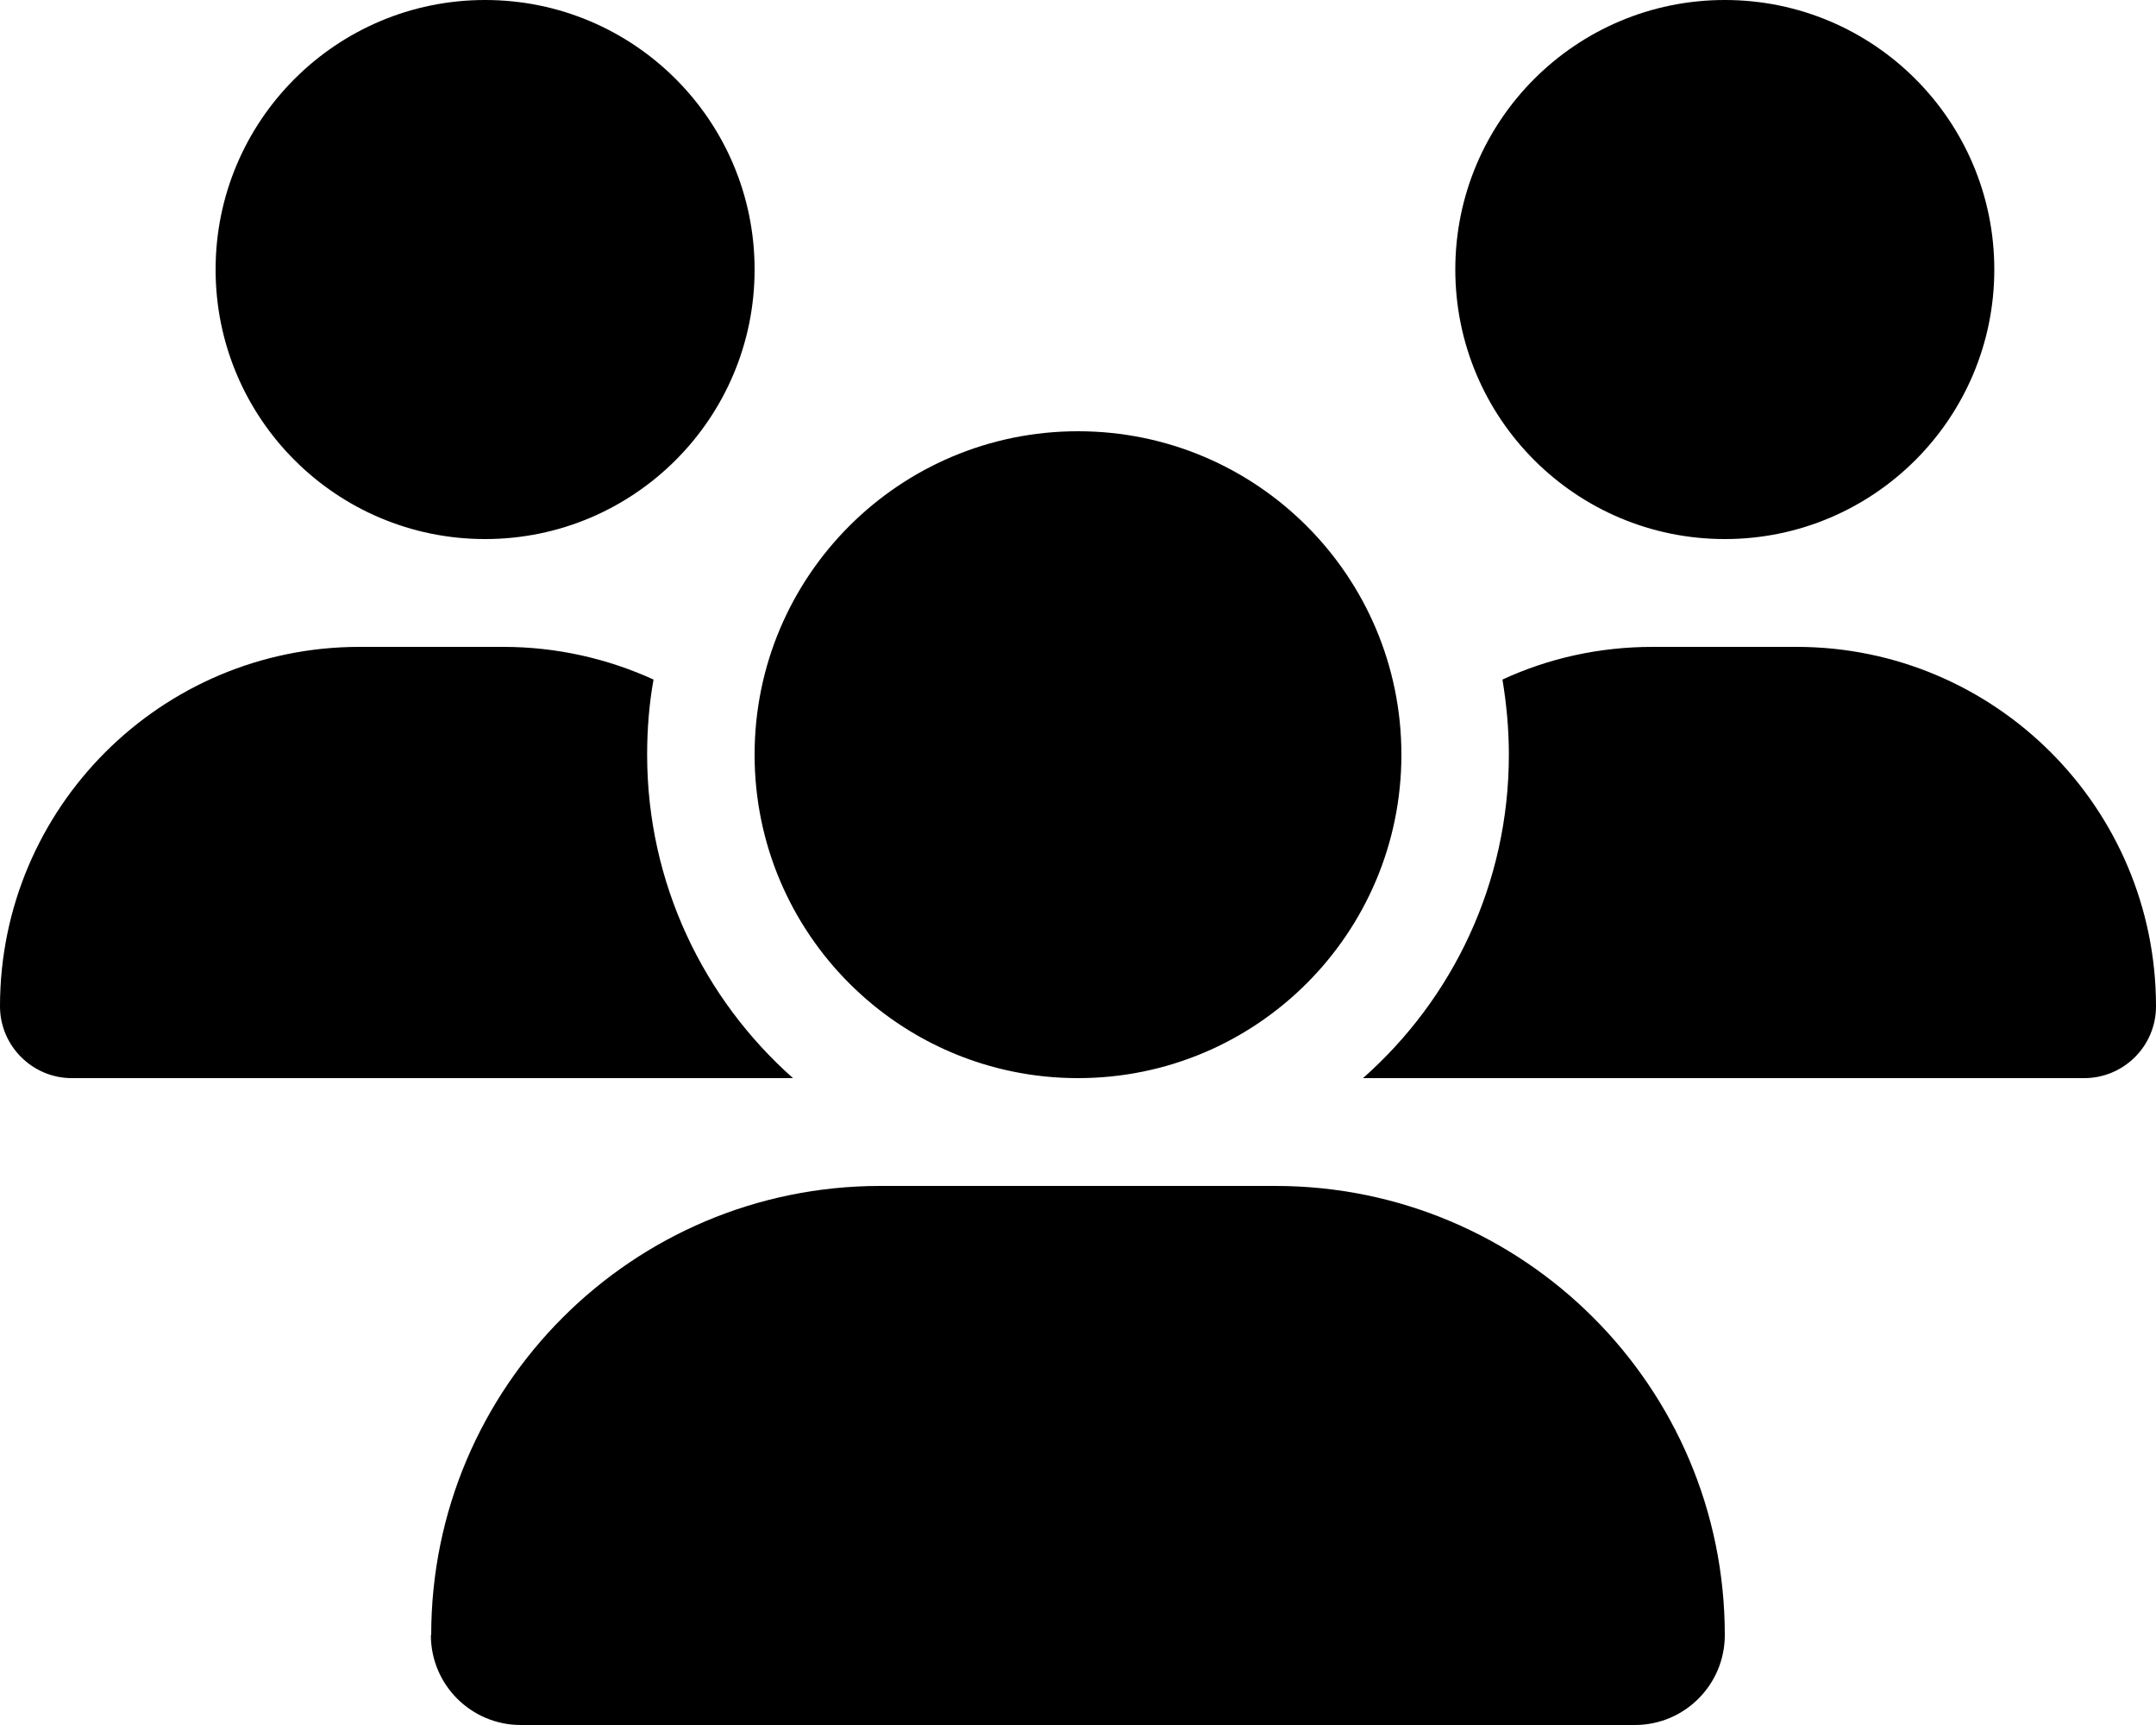
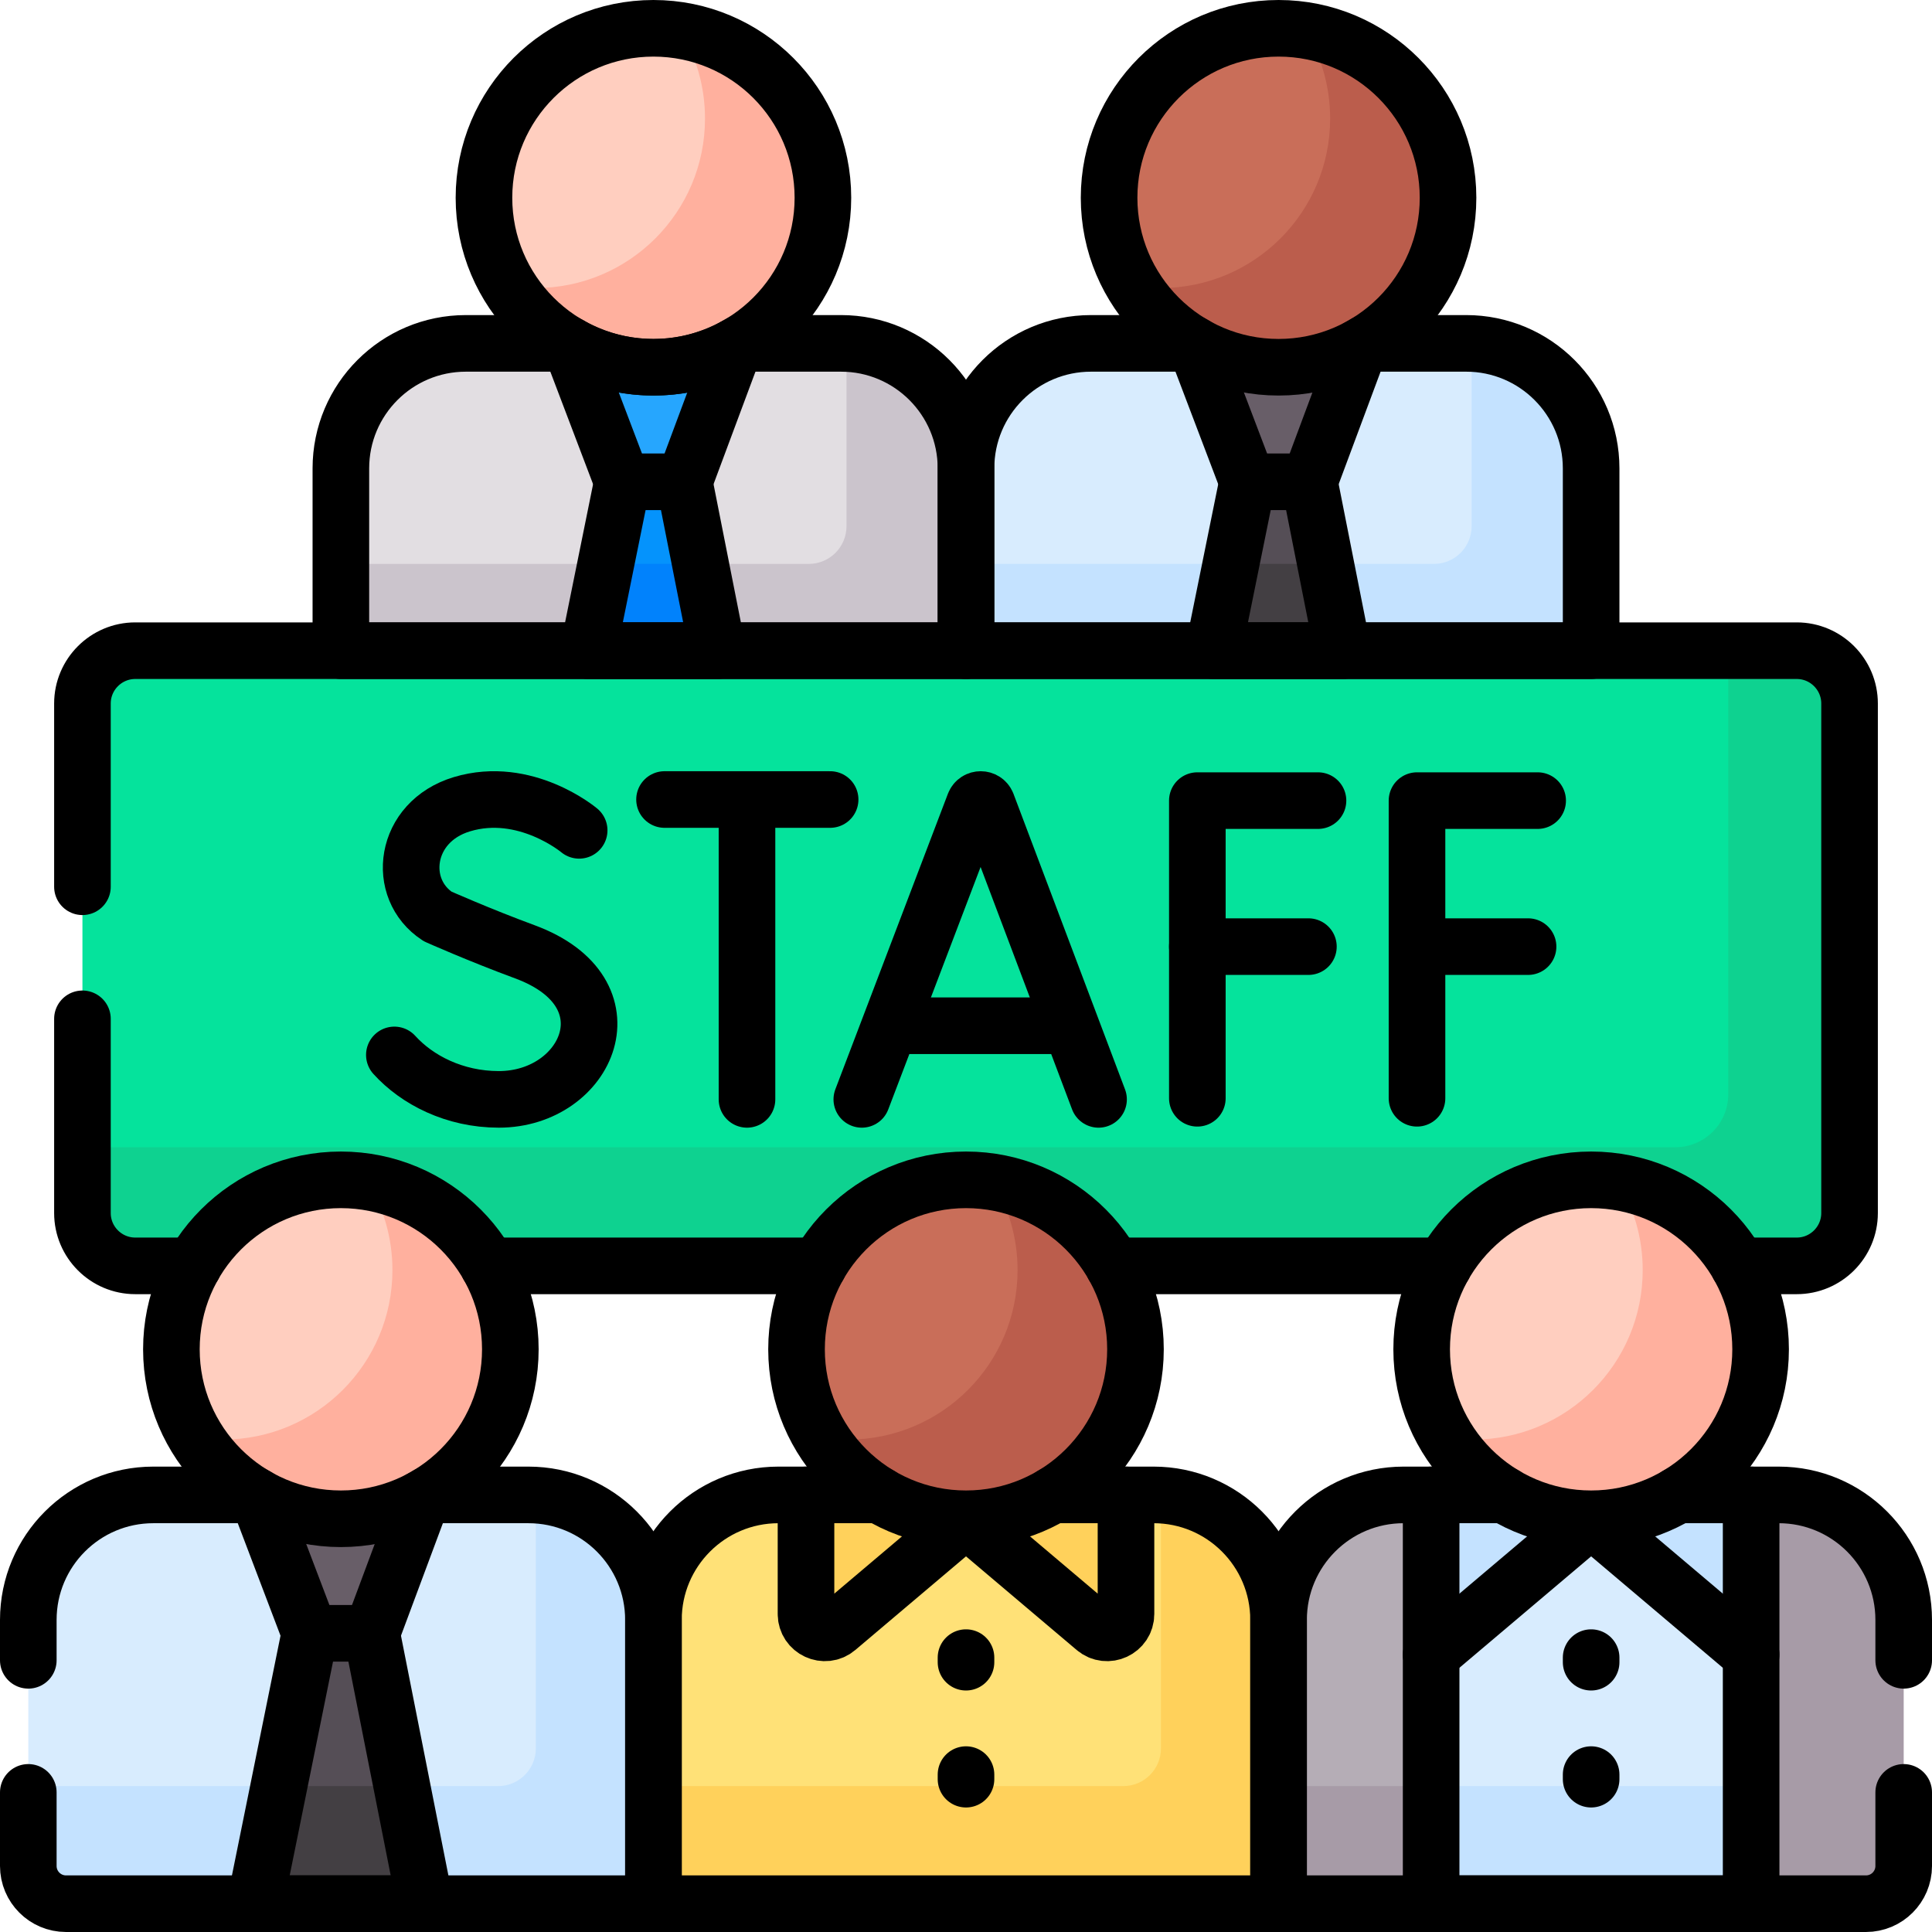
- <svg xmlns="http://www.w3.org/2000/svg" viewBox="0 0 640 512">
-   <path d="M144 0a80 80 0 1 1 0 160A80 80 0 1 1 144 0zM512 0a80 80 0 1 1 0 160A80 80 0 1 1 512 0zM0 298.7C0 239.8 47.8 192 106.7 192l42.7 0c15.9 0 31 3.5 44.6 9.7c-1.3 7.2-1.9 14.7-1.9 22.3c0 38.2 16.8 72.5 43.3 96c-.2 0-.4 0-.7 0L21.3 320C9.6 320 0 310.4 0 298.7zM405.3 320c-.2 0-.4 0-.7 0c26.6-23.5 43.3-57.8 43.3-96c0-7.6-.7-15-1.9-22.3c13.6-6.3 28.7-9.7 44.6-9.7l42.7 0C592.2 192 640 239.8 640 298.7c0 11.8-9.6 21.3-21.3 21.3l-213.3 0zM224 224a96 96 0 1 1 192 0 96 96 0 1 1 -192 0zM128 485.3C128 411.7 187.7 352 261.3 352l117.3 0C452.3 352 512 411.7 512 485.3c0 14.7-11.9 26.7-26.7 26.7l-330.7 0c-14.7 0-26.7-11.9-26.7-26.7z" />
+ <svg xmlns="http://www.w3.org/2000/svg" version="1.1" id="Capa_1" x="0px" y="0px" viewBox="0 0 512 512" style="enable-background:new 0 0 512 512;" xml:space="preserve">
+   <g>
+     <g>
+       <g>
+         <g>
+           <g>
+             <path style="fill:#D8ECFE;" d="M421.667,172.439v-48.308c0-18.299-14.834-33.133-33.133-33.133h-99.4       c-18.299,0-33.133,14.834-33.133,33.133v48.308H421.667z" />
+             <path style="fill:#C4E2FF;" d="M390,91.035v48.406c0,5.523-4.477,10-10,10H256v22.998h165.667v-48.308       C421.667,106.324,407.618,91.803,390,91.035z" />
+             <polygon style="fill:#685E68;" points="316.686,90.998 330.623,127.677 331.44,128.677 346.155,128.677 346.991,127.677 &#10;&#09;&#09;&#09;&#09;&#09;&#09;360.658,90.998 &#09;&#09;&#09;&#09;&#09;" />
+             <path style="fill:#05E39C;" d="M35.847,335.467c-7.72,0-14-6.28-14-14V186.439c0-7.72,6.28-14,14-14h440.306       c7.72,0,14,6.28,14,14v135.028c0,7.72-6.28,14-14,14H35.847z" />
+             <path style="fill:#0ED290;" d="M476.153,172.439H458v117.588c0,7.72-6.28,14-14,14H21.847v17.439c0,7.72,6.28,14,14,14h440.306       c7.72,0,14-6.28,14-14V186.439C490.153,178.72,483.873,172.439,476.153,172.439z" />
+             <polygon style="fill:#554E56;" points="355.846,172.439 346.991,127.677 330.623,127.677 321.55,172.439 &#09;&#09;&#09;&#09;&#09;" />
+             <polygon style="fill:#433F43;" points="326.211,149.441 321.55,172.439 355.846,172.439 351.296,149.441 &#09;&#09;&#09;&#09;&#09;" />
+             <circle style="fill:#C96E59;" cx="338.833" cy="52.412" r="44.912" />
+             <g>
+               <path style="fill:#E2DEE2;" d="M256,172.439v-48.308c0-18.299-14.834-33.133-33.133-33.133h-99.4        c-18.299,0-33.133,14.834-33.133,33.133v48.308H256z" />
+               <path style="fill:#CBC4CC;" d="M224.333,91.035v48.406c0,5.523-4.477,10-10,10h-124v22.998H256v-48.308        C256,106.324,241.951,91.803,224.333,91.035z" />
+               <polygon style="fill:#26A6FE;" points="151.019,90.998 164.956,127.677 165.774,128.677 180.488,128.677 181.324,127.677 &#10;&#09;&#09;&#09;&#09;&#09;&#09;&#09;194.992,90.998 &#09;&#09;&#09;&#09;&#09;&#09;" />
+               <polygon style="fill:#0593FC;" points="190.179,172.439 181.324,127.677 164.956,127.677 155.883,172.439 &#09;&#09;&#09;&#09;&#09;&#09;" />
+               <polygon style="fill:#0182FC;" points="160.545,149.441 155.883,172.439 190.179,172.439 185.63,149.441 &#09;&#09;&#09;&#09;&#09;&#09;" />
+               <circle style="fill:#FFCEBF;" cx="173.167" cy="52.412" r="44.912" />
+             </g>
+           </g>
+           <g>
+             <g>
+               <path style="fill:#D8ECFE;" d="M140.033,396.166h-99.4C22.334,396.166,7.5,411,7.5,429.299V494.5c0,5.523,4.477,10,10,10        h155.667v-75.201C173.167,411,158.332,396.166,140.033,396.166z" />
+               <path style="fill:#C4E2FF;" d="M142,396.229v67.105c0,5.523-4.477,10-10,10H7.5V494.5c0,5.523,4.477,10,10,10h155.667v-75.201        C173.167,411.661,159.383,397.247,142,396.229z" />
+               <circle style="fill:#FFCEBF;" cx="90.333" cy="357.58" r="44.912" />
+               <polygon style="fill:#685E68;" points="68.186,396.166 82.123,432.844 82.94,433.844 97.655,433.844 98.491,432.844 &#10;&#09;&#09;&#09;&#09;&#09;&#09;&#09;112.158,396.166 &#09;&#09;&#09;&#09;&#09;&#09;" />
+               <polygon style="fill:#554E56;" points="112.666,504.5 98.491,432.844 82.123,432.844 67.6,504.5 &#09;&#09;&#09;&#09;&#09;&#09;" />
+               <polygon style="fill:#433F43;" points="73.916,473.334 67.6,504.5 112.666,504.5 106.501,473.334 &#09;&#09;&#09;&#09;&#09;&#09;" />
+             </g>
+             <g>
+               <path style="fill:#FFE177;" d="M305.7,396.166h-99.4c-18.299,0-33.133,14.834-33.133,33.133V504.5h165.667v-75.201        C338.833,411,323.999,396.166,305.7,396.166z" />
+               <path style="fill:#FFD15B;" d="M307.667,396.229v67.105c0,5.523-4.477,10-10,10h-124.5V504.5h165.667v-75.201        C338.833,411.661,325.049,397.247,307.667,396.229z" />
+               <path style="fill:#FFD15B;" d="M256,402.627l34.171,28.911c3.25,2.749,8.229,0.44,8.229-3.817l0-31.554h-84.802l0,31.554        c0,4.257,4.98,6.566,8.229,3.817L256,402.627z" />
+               <circle style="fill:#C96E59;" cx="256" cy="357.58" r="44.912" />
+             </g>
+             <g>
+               <g>
+                 <path style="fill:#B5ADB6;" d="M380.266,396.166h-8.299c-18.299,0-33.133,14.834-33.133,33.133V504.5h41.432V396.166z" />
+                 <path style="fill:#A79BA7;" d="M471.367,396.166h-8.299V504.5H494.5c5.523,0,10-4.477,10-10v-65.201         C504.5,411,489.666,396.166,471.367,396.166z" />
+               </g>
+               <rect x="338.833" y="473.334" style="fill:#A79BA7;" width="40.432" height="31.166" />
+               <rect x="379.266" y="396.166" style="fill:#D8ECFE;" width="84.802" height="108.334" />
+               <rect x="379.266" y="473.334" style="fill:#C4E2FF;" width="84.802" height="31.166" />
+               <polygon style="fill:#C4E2FF;" points="421.667,402.627 464.068,438.5 464.068,396.166 379.266,396.166 379.266,438.5 &#09;&#09;&#09;&#09;&#09;&#09;&#10;&#09;&#09;&#09;&#09;&#09;&#09;&#09;" />
+               <circle style="fill:#FFCEBF;" cx="421.667" cy="357.58" r="44.912" />
+             </g>
+           </g>
+         </g>
+         <path style="fill:#BB5D4C;" d="M345.957,8.068c4.15,6.804,6.543,14.798,6.543,23.352c0,24.804-20.108,44.912-44.912,44.912     c-2.425,0-4.803-0.198-7.124-0.568c7.885,12.928,22.119,21.561,38.37,21.561c24.804,0,44.912-20.108,44.912-44.912     C383.746,30.033,367.375,11.483,345.957,8.068z" />
+         <path style="fill:#FFB09E;" d="M180.291,8.068c4.15,6.804,6.543,14.798,6.543,23.352c0,24.804-20.108,44.912-44.912,44.912     c-2.425,0-4.803-0.198-7.124-0.568c7.885,12.928,22.119,21.561,38.37,21.561c24.804,0,44.912-20.108,44.912-44.912     C218.079,30.033,201.709,11.483,180.291,8.068z" />
+         <path style="fill:#FFB09E;" d="M428.791,313.236c4.15,6.804,6.543,14.798,6.543,23.352c0,24.804-20.108,44.912-44.912,44.912     c-2.425,0-4.803-0.198-7.124-0.568c7.885,12.928,22.119,21.561,38.37,21.561c24.804,0,44.912-20.108,44.912-44.912     C466.579,335.201,450.209,316.651,428.791,313.236z" />
+         <path style="fill:#BB5D4C;" d="M263.124,313.236c4.15,6.804,6.543,14.798,6.543,23.352c0,24.804-20.108,44.912-44.912,44.912     c-2.425,0-4.803-0.198-7.124-0.568c7.885,12.928,22.119,21.561,38.37,21.561c24.804,0,44.912-20.108,44.912-44.912     C300.912,335.201,284.542,316.651,263.124,313.236z" />
+         <path style="fill:#FFB09E;" d="M97.457,313.236c4.15,6.804,6.543,14.798,6.543,23.352c0,24.804-20.108,44.912-44.912,44.912     c-2.425,0-4.803-0.198-7.124-0.568c7.885,12.928,22.119,21.561,38.37,21.561c24.804,0,44.912-20.108,44.912-44.912     C135.246,335.201,118.875,316.651,97.457,313.236z" />
+       </g>
+     </g>
+     <g>
+       <g>
+         <g>
+           <path style="fill:none;stroke:#000000;stroke-width:15;stroke-linecap:round;stroke-linejoin:round;stroke-miterlimit:10;" d="      M315.85,90.998h-26.717c-18.299,0-33.133,14.834-33.133,33.133v48.308h165.667v-48.308c0-18.299-14.834-33.133-33.133-33.133      h-26.717" />
+           <line style="fill:none;stroke:#000000;stroke-width:15;stroke-linecap:round;stroke-linejoin:round;stroke-miterlimit:10;" x1="295.086" y1="335.467" x2="382.58" y2="335.467" />
+           <line style="fill:none;stroke:#000000;stroke-width:15;stroke-linecap:round;stroke-linejoin:round;stroke-miterlimit:10;" x1="129.42" y1="335.467" x2="216.914" y2="335.467" />
+           <path style="fill:none;stroke:#000000;stroke-width:15;stroke-linecap:round;stroke-linejoin:round;stroke-miterlimit:10;" d="      M21.847,270v51.467c0,7.72,6.28,14,14,14h15.4" />
+           <path style="fill:none;stroke:#000000;stroke-width:15;stroke-linecap:round;stroke-linejoin:round;stroke-miterlimit:10;" d="      M460.753,335.467h15.4c7.72,0,14-6.28,14-14V186.439c0-7.72-6.28-14-14-14H35.847c-7.72,0-14,6.28-14,14V235" />
+           <polygon style="fill:none;stroke:#000000;stroke-width:15;stroke-linecap:round;stroke-linejoin:round;stroke-miterlimit:10;" points="&#10;&#09;&#09;&#09;&#09;&#09;355.846,172.439 346.991,127.677 330.623,127.677 321.55,172.439 &#09;&#09;&#09;&#09;" />
+           <path style="fill:none;stroke:#000000;stroke-width:15;stroke-linecap:round;stroke-linejoin:round;stroke-miterlimit:10;" d="      M222.867,90.998H196.15c-6.724,4.014-14.582,6.326-22.983,6.326c-8.4,0-16.258-2.312-22.983-6.326h-26.717      c-18.299,0-33.133,14.834-33.133,33.133v48.308H256v-48.308C256,105.832,241.166,90.998,222.867,90.998z" />
+           <line style="fill:none;stroke:#000000;stroke-width:15;stroke-linecap:round;stroke-linejoin:round;stroke-miterlimit:10;" x1="151.252" y1="91.613" x2="164.956" y2="127.677" />
+           <line style="fill:none;stroke:#000000;stroke-width:15;stroke-linecap:round;stroke-linejoin:round;stroke-miterlimit:10;" x1="181.324" y1="127.677" x2="194.676" y2="91.845" />
+           <polygon style="fill:none;stroke:#000000;stroke-width:15;stroke-linecap:round;stroke-linejoin:round;stroke-miterlimit:10;" points="&#10;&#09;&#09;&#09;&#09;&#09;190.179,172.439 181.324,127.677 164.956,127.677 155.883,172.439 &#09;&#09;&#09;&#09;" />
+           <path style="fill:none;stroke:#000000;stroke-width:15;stroke-linecap:round;stroke-linejoin:round;stroke-miterlimit:10;" d="      M228.387,291.345l29.839-78.346c0.61-1.491,2.72-1.493,3.333-0.003l29.568,78.35" />
+           <line style="fill:none;stroke:#000000;stroke-width:15;stroke-linecap:round;stroke-linejoin:round;stroke-miterlimit:10;" x1="237.693" y1="271.833" x2="281.971" y2="271.833" />
+           <polyline style="fill:none;stroke:#000000;stroke-width:15;stroke-linecap:round;stroke-linejoin:round;stroke-miterlimit:10;" points="&#10;&#09;&#09;&#09;&#09;&#09;349.282,212.171 317.31,212.171 317.31,291.054 &#09;&#09;&#09;&#09;" />
+           <line style="fill:none;stroke:#000000;stroke-width:15;stroke-linecap:round;stroke-linejoin:round;stroke-miterlimit:10;" x1="317.31" y1="250.865" x2="346.742" y2="250.865" />
+           <polyline style="fill:none;stroke:#000000;stroke-width:15;stroke-linecap:round;stroke-linejoin:round;stroke-miterlimit:10;" points="&#10;&#09;&#09;&#09;&#09;&#09;407.493,212.171 375.521,212.171 375.521,291.054 &#09;&#09;&#09;&#09;" />
+           <line style="fill:none;stroke:#000000;stroke-width:15;stroke-linecap:round;stroke-linejoin:round;stroke-miterlimit:10;" x1="375.521" y1="250.865" x2="404.953" y2="250.865" />
+           <path style="fill:none;stroke:#000000;stroke-width:15;stroke-linecap:round;stroke-linejoin:round;stroke-miterlimit:10;" d="      M153.485,220.049c0,0-14.259-11.986-31.074-6.921c-15.44,4.651-17.599,22.454-6.429,29.737c0,0,10.961,4.89,23.118,9.374      c29.264,10.794,16.658,39.106-6.9,39.106c-11.798,0-21.699-5.166-27.692-11.779" />
+           <line style="fill:none;stroke:#000000;stroke-width:15;stroke-linecap:round;stroke-linejoin:round;stroke-miterlimit:10;" x1="176.107" y1="211.88" x2="219.992" y2="211.88" />
+           <line style="fill:none;stroke:#000000;stroke-width:15;stroke-linecap:round;stroke-linejoin:round;stroke-miterlimit:10;" x1="197.961" y1="214.417" x2="197.961" y2="291.345" />
+           <path style="fill:none;stroke:#000000;stroke-width:15;stroke-linecap:round;stroke-linejoin:round;stroke-miterlimit:10;" d="      M67.35,396.166H40.633C22.334,396.166,7.5,411,7.5,429.299V440" />
+           <path style="fill:none;stroke:#000000;stroke-width:15;stroke-linecap:round;stroke-linejoin:round;stroke-miterlimit:10;" d="      M7.5,475v19.5c0,5.523,4.477,10,10,10h155.667v-75.201c0-18.299-14.834-33.133-33.133-33.133h-26.717" />
+           <line style="fill:none;stroke:#000000;stroke-width:15;stroke-linecap:round;stroke-linejoin:round;stroke-miterlimit:10;" x1="98.491" y1="432.844" x2="111.843" y2="397.013" />
+           <line style="fill:none;stroke:#000000;stroke-width:15;stroke-linecap:round;stroke-linejoin:round;stroke-miterlimit:10;" x1="68.419" y1="396.78" x2="82.123" y2="432.844" />
+           <polygon style="fill:none;stroke:#000000;stroke-width:15;stroke-linecap:round;stroke-linejoin:round;stroke-miterlimit:10;" points="&#10;&#09;&#09;&#09;&#09;&#09;112.666,504.5 98.491,432.844 82.123,432.844 67.6,504.5 &#09;&#09;&#09;&#09;" />
+           <path style="fill:none;stroke:#000000;stroke-width:15;stroke-linecap:round;stroke-linejoin:round;stroke-miterlimit:10;" d="      M233.017,396.166H206.3c-18.299,0-33.133,14.834-33.133,33.133V504.5h165.667v-75.201c0-18.299-14.834-33.133-33.133-33.133      h-26.717" />
+           <path style="fill:none;stroke:#000000;stroke-width:15;stroke-linecap:round;stroke-linejoin:round;stroke-miterlimit:10;" d="      M213.599,396.166v31.554c0,4.257,4.98,6.567,8.229,3.817L256,402.627l34.171,28.911c3.25,2.75,8.229,0.44,8.229-3.817v-31.554" />
+           <g>
+             <line style="fill:none;stroke:#000000;stroke-width:15;stroke-linecap:round;stroke-linejoin:round;stroke-miterlimit:10;" x1="256" y1="439.289" x2="256" y2="440.5" />
+             <line style="fill:none;stroke:#000000;stroke-width:15;stroke-linecap:round;stroke-linejoin:round;stroke-miterlimit:10;" x1="256" y1="470.289" x2="256" y2="471.5" />
+           </g>
+           <path style="fill:none;stroke:#000000;stroke-width:15;stroke-linecap:round;stroke-linejoin:round;stroke-miterlimit:10;" d="      M398.684,396.166h-26.717c-18.299,0-33.133,14.834-33.133,33.133V504.5H494.5c5.523,0,10-4.477,10-10V475" />
+           <path style="fill:none;stroke:#000000;stroke-width:15;stroke-linecap:round;stroke-linejoin:round;stroke-miterlimit:10;" d="      M504.5,440v-10.701c0-18.299-14.834-33.133-33.133-33.133H444.65" />
+           <polyline style="fill:none;stroke:#000000;stroke-width:15;stroke-linecap:round;stroke-linejoin:round;stroke-miterlimit:10;" points="&#10;&#09;&#09;&#09;&#09;&#09;379.266,396.166 379.266,504.5 464.068,504.5 464.068,396.166 &#09;&#09;&#09;&#09;" />
+           <polyline style="fill:none;stroke:#000000;stroke-width:15;stroke-linecap:round;stroke-linejoin:round;stroke-miterlimit:10;" points="&#10;&#09;&#09;&#09;&#09;&#09;379.266,438.5 421.667,402.627 464.068,438.5 &#09;&#09;&#09;&#09;" />
+           <g>
+             <line style="fill:none;stroke:#000000;stroke-width:15;stroke-linecap:round;stroke-linejoin:round;stroke-miterlimit:10;" x1="421.667" y1="439.289" x2="421.667" y2="440.5" />
+             <line style="fill:none;stroke:#000000;stroke-width:15;stroke-linecap:round;stroke-linejoin:round;stroke-miterlimit:10;" x1="421.667" y1="470.289" x2="421.667" y2="471.5" />
+           </g>
+           <circle style="fill:none;stroke:#000000;stroke-width:15;stroke-linecap:round;stroke-linejoin:round;stroke-miterlimit:10;" cx="173.167" cy="52.412" r="44.912" />
+           <line style="fill:none;stroke:#000000;stroke-width:15;stroke-linecap:round;stroke-linejoin:round;stroke-miterlimit:10;" x1="316.919" y1="91.613" x2="330.623" y2="127.677" />
+           <line style="fill:none;stroke:#000000;stroke-width:15;stroke-linecap:round;stroke-linejoin:round;stroke-miterlimit:10;" x1="346.991" y1="127.677" x2="360.343" y2="91.845" />
+           <circle style="fill:none;stroke:#000000;stroke-width:15;stroke-linecap:round;stroke-linejoin:round;stroke-miterlimit:10;" cx="90.333" cy="357.58" r="44.912" />
+           <circle style="fill:none;stroke:#000000;stroke-width:15;stroke-linecap:round;stroke-linejoin:round;stroke-miterlimit:10;" cx="256" cy="357.58" r="44.912" />
+         </g>
+         <circle style="fill:none;stroke:#000000;stroke-width:15;stroke-linecap:round;stroke-linejoin:round;stroke-miterlimit:10;" cx="338.833" cy="52.412" r="44.912" />
+       </g>
+       <circle style="fill:none;stroke:#000000;stroke-width:15;stroke-linecap:round;stroke-linejoin:round;stroke-miterlimit:10;" cx="421.667" cy="357.58" r="44.912" />
+     </g>
+   </g>
+   <g>
+ </g>
+   <g>
+ </g>
+   <g>
+ </g>
+   <g>
+ </g>
+   <g>
+ </g>
+   <g>
+ </g>
+   <g>
+ </g>
+   <g>
+ </g>
+   <g>
+ </g>
+   <g>
+ </g>
+   <g>
+ </g>
+   <g>
+ </g>
+   <g>
+ </g>
+   <g>
+ </g>
+   <g>
+ </g>
</svg>
